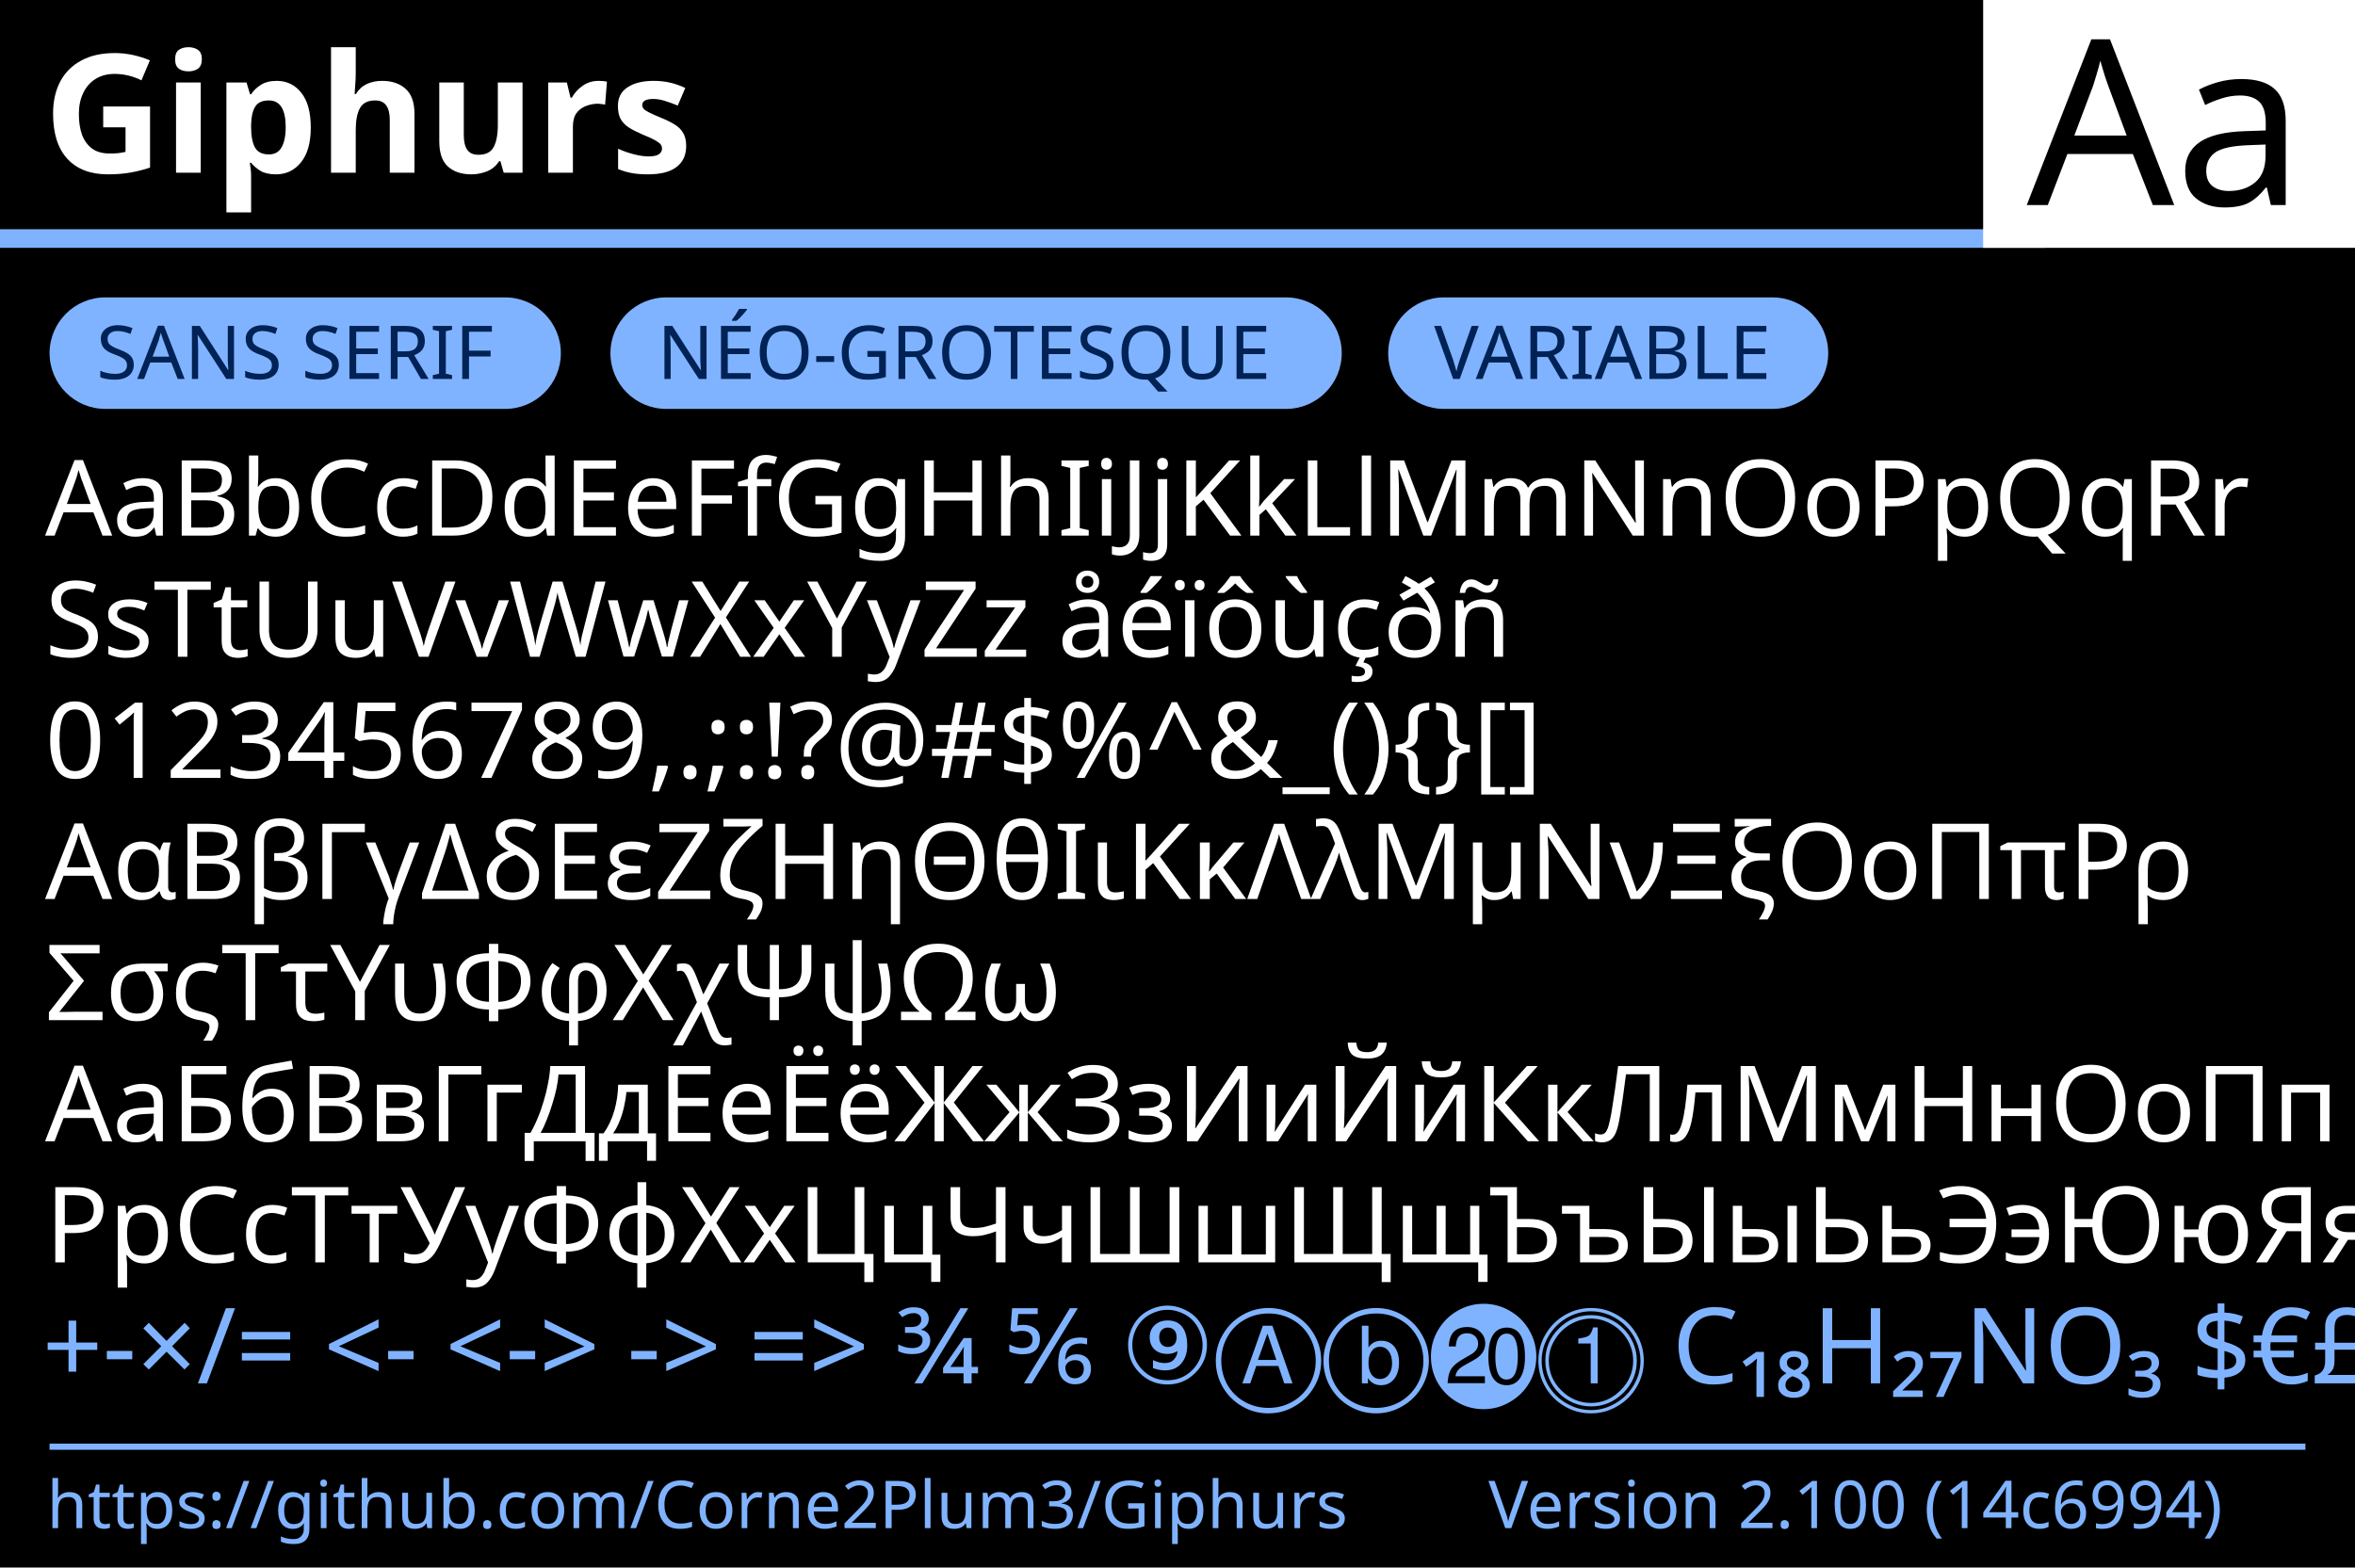
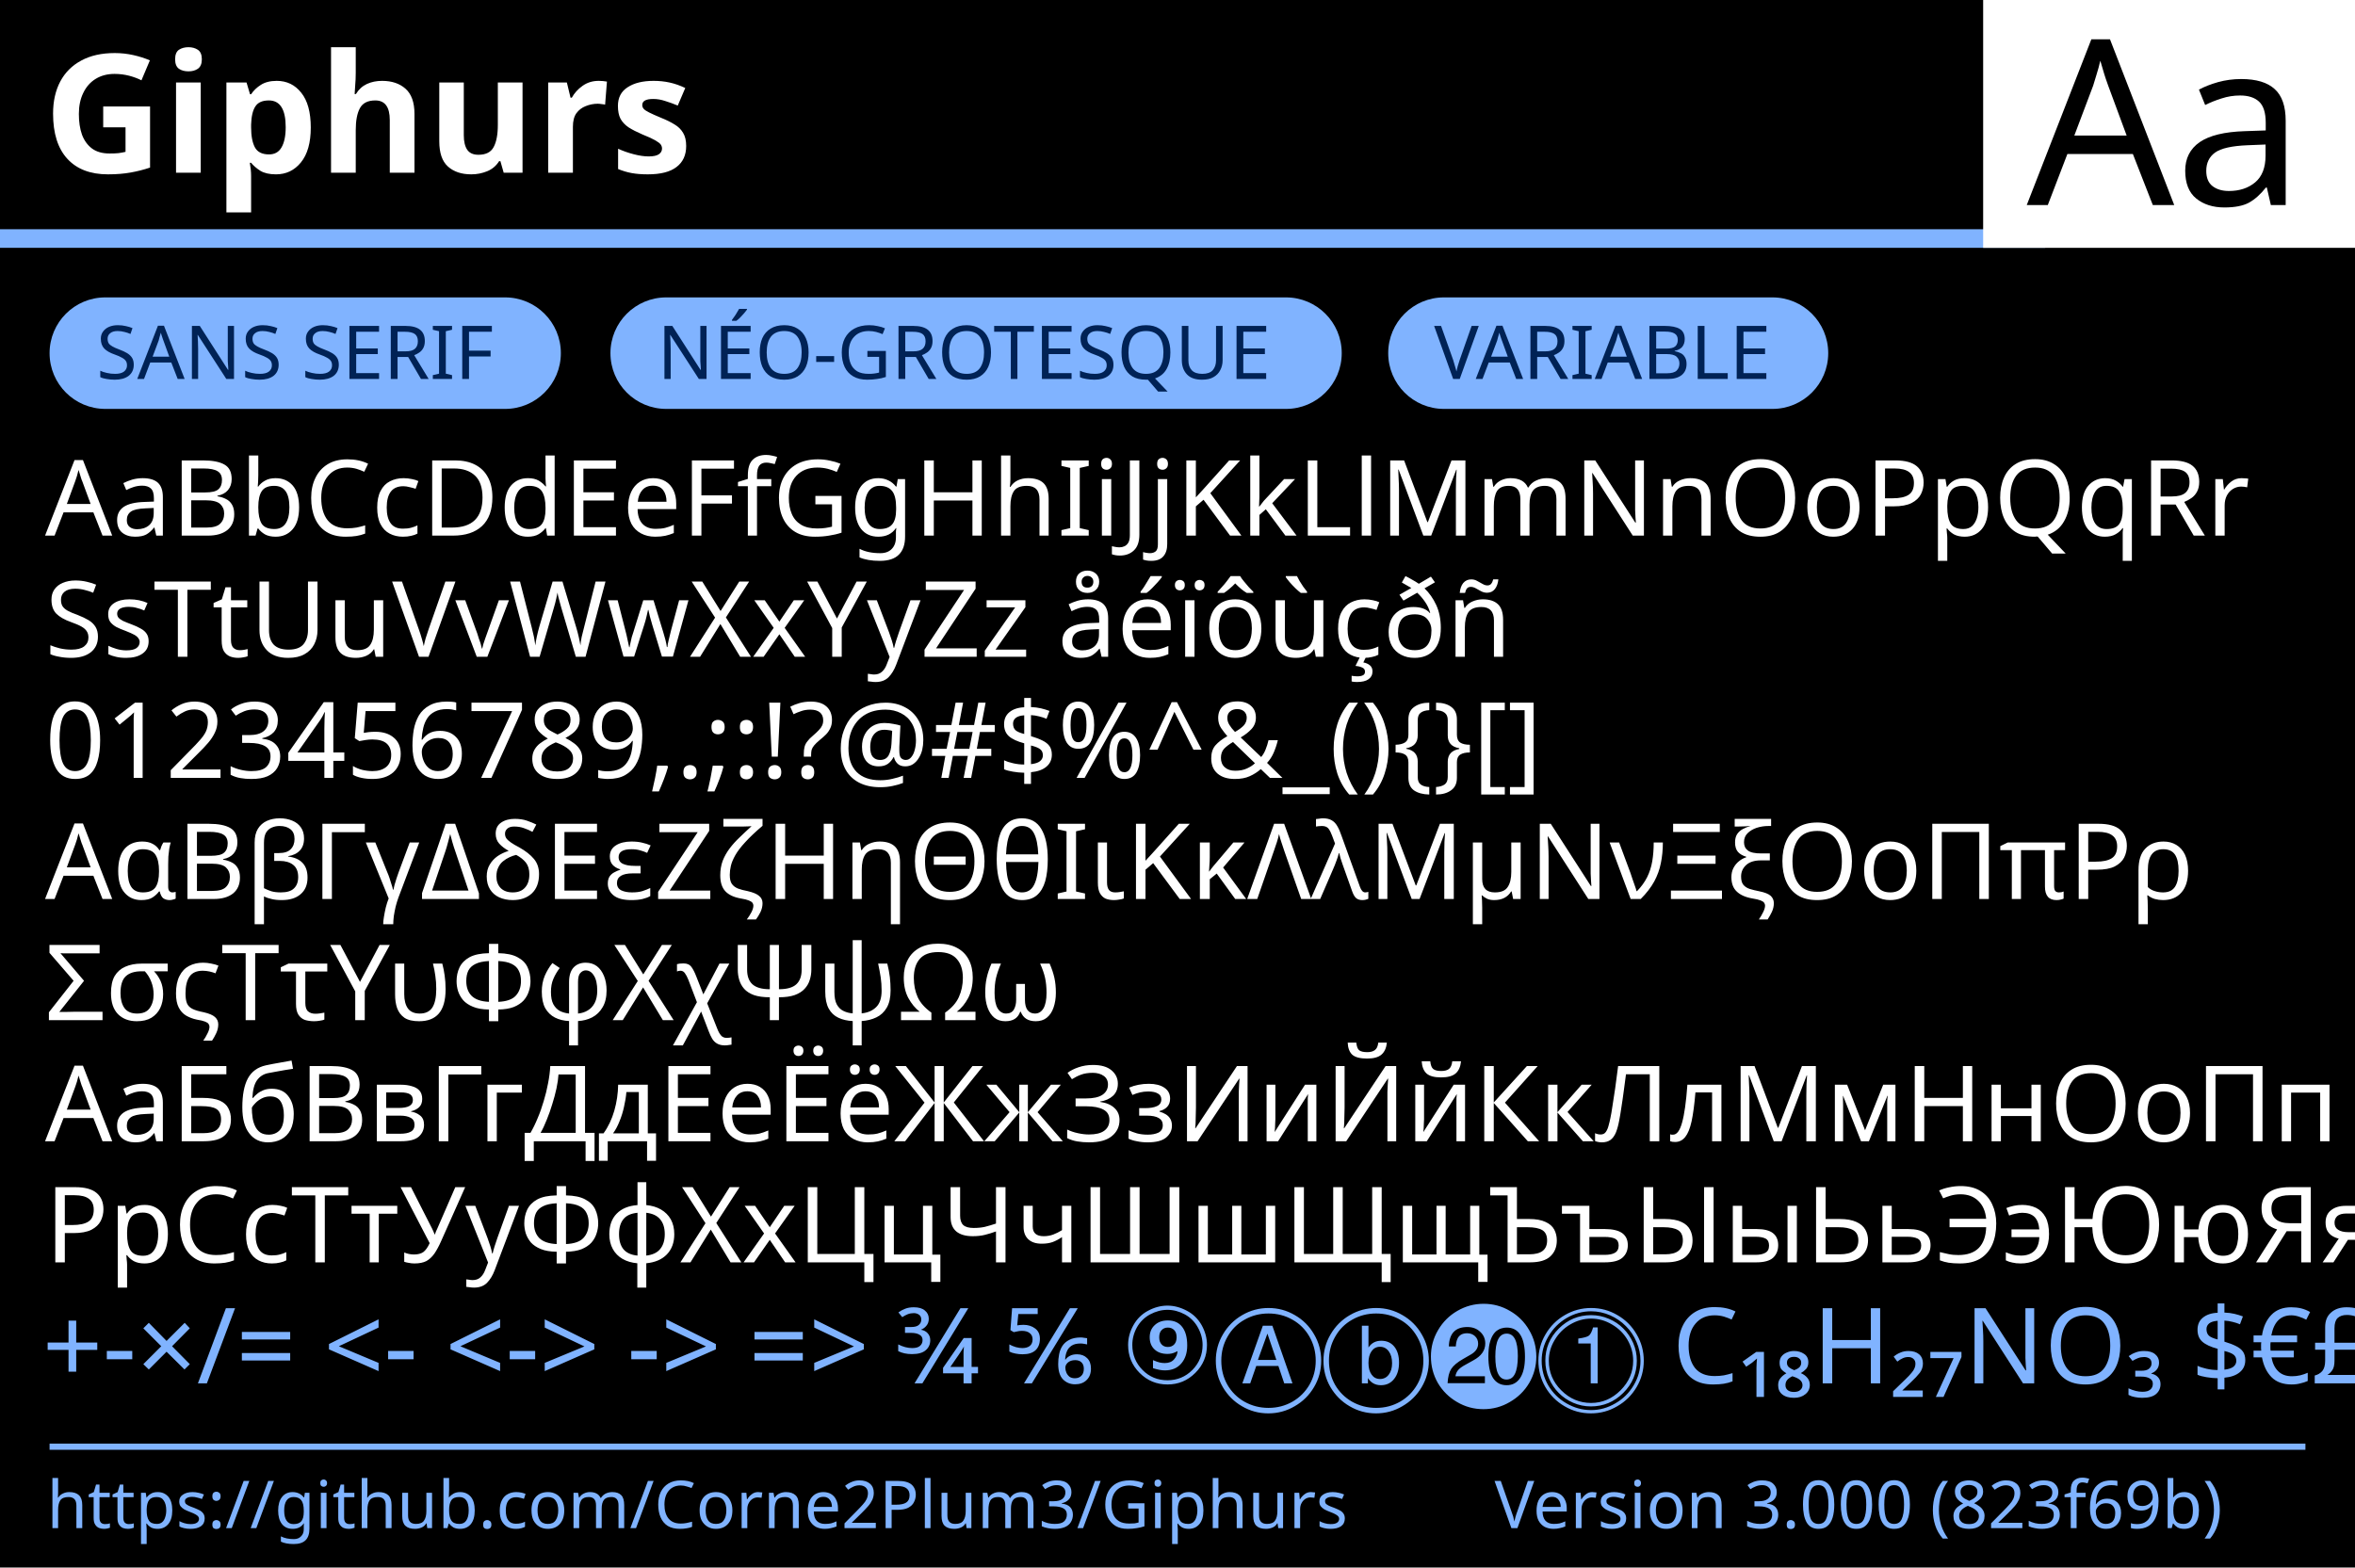
<svg xmlns="http://www.w3.org/2000/svg" width="1520" height="1012" viewBox="0 0 201.083 133.879" version="1.1" id="svg1">
  <style id="style1">
    @font-face {
      font-family: "Giphurs";
      src: url("../fonts/variable/Giphurs[wght].ttf");
      font-style: normal;
      font-weight: 100 999;
    }
    @font-face {
      font-family: "Giphurs";
      src: url("../fonts/variable/Giphurs-Italic[wght].ttf");
      font-style: italic;
      font-weight: 100 999;
    }
    @font-face {
      font-family: "Giphurs ExtraBlack";
      src: url("../fonts/ttf/GiphursExtraBlack-Regular.ttf");
      font-style: normal;
      font-weight: 400;
    }
    @font-face {
      font-family: "Giphurs ExtraBlack";
      src: url("../fonts/ttf/GiphursExtraBlack-Italic.ttf");
      font-style: italic;
      font-weight: 400;
    }
    @font-face {
      font-family: "Giphurs SC";
      src: url("../fonts/variable/GiphursSC[wght].ttf");
      font-style: normal;
      font-weight: 100 999;
    }
    @font-face {
      font-family: "Giphurs SC";
      src: url("../fonts/variable/Giphurs-ItalicSC[wght].ttf");
      font-style: normal;
      font-weight: 100 999;
    }
    @font-face {
      font-family: "Giphurs ExtraBlack SC";
      src: url("../fonts/ttf/GiphursExtraBlackSC-Regular.ttf");
      font-style: normal;
      font-weight: 400;
    }
    @font-face {
      font-family: "Giphurs ExtraBlack SC";
      src: url("../fonts/ttf/GiphursExtraBlackSC-Italic.ttf");
      font-style: italic;
      font-weight: 400;
    }

  </style>
  <defs id="defs1" />
  <g id="layer1">
    <rect style="fill:#000000;stroke-width:2.55" id="rect33" width="201.083" height="133.879" x="-1.4210855e-14" y="-8.8817842e-16" ry="0" />
    <rect style="fill:#80b3ff;stroke-width:0.27" id="rect2" width="174.625" height="1.587" x="0" y="19.579" />
    <rect style="fill:#80b3ff;stroke-width:0.164" id="rect2-1" width="192.617" height="0.529" x="4.233" y="123.296" />
    <rect style="fill:#ffffff;stroke-width:0.315" id="rect3" width="31.75" height="21.167" x="169.333" y="-6.9388939e-18" />
    <text xml:space="preserve" style="font-style:normal;font-variant:normal;font-weight:bold;font-stretch:normal;font-size:14.111px;font-family:Giphurs;-inkscape-font-specification:'Giphurs, Bold';font-variant-ligatures:normal;font-variant-caps:normal;font-variant-numeric:normal;font-variant-east-asian:normal;writing-mode:lr-tb;direction:ltr;fill:#ffffff;stroke-width:0.265" x="3.717" y="14.748" id="text1">
      <tspan id="tspan1" style="font-style:normal;font-variant:normal;font-weight:bold;font-stretch:normal;font-size:14.111px;font-family:Giphurs;-inkscape-font-specification:'Giphurs, Bold';font-variant-ligatures:normal;font-variant-caps:normal;font-variant-numeric:normal;font-variant-east-asian:normal;stroke-width:0.265" x="3.717" y="14.748">Giphurs</tspan>
    </text>
    <text xml:space="preserve" style="font-style:normal;font-variant:normal;font-weight:normal;font-stretch:normal;font-size:19.756px;font-family:Giphurs;-inkscape-font-specification:'Giphurs, Normal';font-variant-ligatures:normal;font-variant-caps:normal;font-variant-numeric:normal;font-variant-east-asian:normal;writing-mode:lr-tb;direction:ltr;fill:#ffffff;stroke-width:0.265" x="173.054" y="17.518" id="text2">
      <tspan id="tspan2" style="font-style:normal;font-variant:normal;font-weight:normal;font-stretch:normal;font-size:19.756px;font-family:Giphurs;-inkscape-font-specification:'Giphurs, Normal';font-variant-ligatures:normal;font-variant-caps:normal;font-variant-numeric:normal;font-variant-east-asian:normal;fill:#000000;stroke-width:0.265" x="173.054" y="17.518">Aa</tspan>
    </text>
    <rect style="fill:#80b3ff;stroke-width:0.308" id="rect4" width="43.656" height="9.525" x="4.233" y="25.4" ry="4.762" rx="4.762" />
    <text xml:space="preserve" style="font-style:normal;font-variant:normal;font-weight:500;font-stretch:normal;font-size:6.35px;font-family:Giphurs;-inkscape-font-specification:'Giphurs, Medium';font-variant-ligatures:normal;font-variant-caps:normal;font-variant-numeric:normal;font-variant-east-asian:normal;writing-mode:lr-tb;direction:ltr;fill:#2a7fff;stroke-width:0.265" x="8.234" y="32.366" id="text4">
      <tspan id="tspan4" style="font-style:normal;font-variant:normal;font-weight:500;font-stretch:normal;font-size:6.35px;font-family:Giphurs;-inkscape-font-specification:'Giphurs, Medium';font-variant-ligatures:normal;font-variant-caps:normal;font-variant-numeric:normal;font-variant-east-asian:normal;fill:#002255;stroke-width:0.265" x="8.234" y="32.366">SANS SERIF</tspan>
    </text>
    <rect style="fill:#80b3ff;stroke-width:0.369" id="rect4-5" width="62.442" height="9.525" x="52.123" y="25.4" ry="4.762" rx="4.762" />
    <text xml:space="preserve" style="font-style:normal;font-variant:normal;font-weight:500;font-stretch:normal;font-size:6.35px;font-family:Giphurs;-inkscape-font-specification:'Giphurs, Medium';font-variant-ligatures:normal;font-variant-caps:normal;font-variant-numeric:normal;font-variant-east-asian:normal;writing-mode:lr-tb;direction:ltr;fill:#2a7fff;stroke-width:0.265" x="56.124" y="32.366" id="text4-0">
      <tspan id="tspan4-4" style="font-style:normal;font-variant:normal;font-weight:500;font-stretch:normal;font-size:6.35px;font-family:Giphurs;-inkscape-font-specification:'Giphurs, Medium';font-variant-ligatures:normal;font-variant-caps:normal;font-variant-numeric:normal;font-variant-east-asian:normal;fill:#002255;stroke-width:0.265" x="56.124" y="32.366">NÉO-GROTESQUE</tspan>
    </text>
    <rect style="fill:#80b3ff;stroke-width:0.286" id="rect4-5-7" width="37.571" height="9.525" x="118.533" y="25.4" ry="4.762" rx="4.762" />
    <text xml:space="preserve" style="font-style:normal;font-variant:normal;font-weight:500;font-stretch:normal;font-size:6.35px;font-family:Giphurs;-inkscape-font-specification:'Giphurs, Medium';font-variant-ligatures:normal;font-variant-caps:normal;font-variant-numeric:normal;font-variant-east-asian:normal;writing-mode:lr-tb;direction:ltr;fill:#2a7fff;stroke-width:0.265" x="122.455" y="32.366" id="text4-0-2">
      <tspan id="tspan4-4-2" style="font-style:normal;font-variant:normal;font-weight:500;font-stretch:normal;font-size:6.35px;font-family:Giphurs;-inkscape-font-specification:'Giphurs, Medium';font-variant-ligatures:normal;font-variant-caps:normal;font-variant-numeric:normal;font-variant-east-asian:normal;fill:#002255;stroke-width:0.265" x="122.455" y="32.366">VARIABLE</tspan>
    </text>
    <text xml:space="preserve" style="font-style:normal;font-variant:normal;font-weight:normal;font-stretch:normal;font-size:8.467px;line-height:115%;font-family:Giphurs;-inkscape-font-specification:'Giphurs, Normal';font-variant-ligatures:normal;font-variant-caps:normal;font-variant-numeric:normal;font-variant-east-asian:normal;writing-mode:lr-tb;direction:ltr;fill:#ffffff;stroke-width:0.265" x="3.847" y="45.747" id="text15">
      <tspan style="font-style:normal;font-variant:normal;font-weight:normal;font-stretch:normal;font-size:8.996px;line-height:115%;font-family:Giphurs;-inkscape-font-specification:'Giphurs, Normal';font-variant-ligatures:normal;font-variant-caps:normal;font-variant-numeric:normal;font-variant-east-asian:normal;stroke-width:0.265" id="tspan26" x="3.847" y="45.747">AaBbCcDdEeFfGgHhIiJjKkLlMmNnOoPpQqRr</tspan>
      <tspan style="font-style:normal;font-variant:normal;font-weight:normal;font-stretch:normal;font-size:8.996px;line-height:115%;font-family:Giphurs;-inkscape-font-specification:'Giphurs, Normal';font-variant-ligatures:normal;font-variant-caps:normal;font-variant-numeric:normal;font-variant-east-asian:normal;stroke-width:0.265" id="tspan27" x="3.847" y="56.092">SsTtUuVvWwXxYyZz åéïôùçðñ</tspan>
      <tspan style="font-style:normal;font-variant:normal;font-weight:normal;font-stretch:normal;font-size:8.996px;line-height:115%;font-family:Giphurs;-inkscape-font-specification:'Giphurs, Normal';font-variant-ligatures:normal;font-variant-caps:normal;font-variant-numeric:normal;font-variant-east-asian:normal;stroke-width:0.265" id="tspan28" x="3.847" y="66.437">0123456789,.;:!?@#$%^&amp;_(){}[]</tspan>
      <tspan style="font-style:normal;font-variant:normal;font-weight:normal;font-stretch:normal;font-size:8.996px;line-height:115%;font-family:Giphurs;-inkscape-font-specification:'Giphurs, Normal';font-variant-ligatures:normal;font-variant-caps:normal;font-variant-numeric:normal;font-variant-east-asian:normal;stroke-width:0.265" id="tspan29" x="3.847" y="76.783">ΑαΒβΓγΔδΕεΖζΗηΘθΙιΚκΛλΜμΝνΞξΟοΠπΡρ</tspan>
      <tspan style="font-style:normal;font-variant:normal;font-weight:normal;font-stretch:normal;font-size:8.996px;line-height:115%;font-family:Giphurs;-inkscape-font-specification:'Giphurs, Normal';font-variant-ligatures:normal;font-variant-caps:normal;font-variant-numeric:normal;font-variant-east-asian:normal;stroke-width:0.265" id="tspan30" x="3.847" y="87.128">ΣσςΤτΥυΦφΧχΨψΩω</tspan>
      <tspan style="font-style:normal;font-variant:normal;font-weight:normal;font-stretch:normal;font-size:8.996px;line-height:115%;font-family:Giphurs;-inkscape-font-specification:'Giphurs, Normal';font-variant-ligatures:normal;font-variant-caps:normal;font-variant-numeric:normal;font-variant-east-asian:normal;stroke-width:0.265" id="tspan31" x="3.847" y="97.473">АаБбВвГгДдЕеЁёЖжЗзИиЙйКкЛлМмНнОоПп</tspan>
      <tspan style="font-style:normal;font-variant:normal;font-weight:normal;font-stretch:normal;font-size:8.996px;line-height:115%;font-family:Giphurs;-inkscape-font-specification:'Giphurs, Normal';font-variant-ligatures:normal;font-variant-caps:normal;font-variant-numeric:normal;font-variant-east-asian:normal;stroke-width:0.265" x="3.847" y="107.818" id="tspan25">РрСсTтУуФфХхЦцЧчШшЩщЪъЫыЬьЭэЮюЯя</tspan>
    </text>
    <text xml:space="preserve" style="font-style:normal;font-variant:normal;font-weight:normal;font-stretch:normal;font-size:8.996px;line-height:115%;font-family:Giphurs;-inkscape-font-specification:'Giphurs, Normal';font-variant-ligatures:normal;font-variant-caps:normal;font-variant-numeric:normal;font-variant-east-asian:normal;writing-mode:lr-tb;direction:ltr;fill:#ffffff;stroke-width:0.265" x="3.618" y="118.152" id="text32">
      <tspan id="tspan32" style="fill:#80b3ff;stroke-width:0.265" x="3.618" y="118.152">+-×/= &lt;- &lt;-&gt; -&gt; =&gt; ¾ ⅚ ⑨Ⓐⓑ⓴⓵ C₁₈H₂₇NO₃ $€£ </tspan>
    </text>
    <text xml:space="preserve" style="font-style:normal;font-variant:normal;font-weight:300;font-stretch:normal;font-size:5.644px;line-height:115%;font-family:Giphurs;-inkscape-font-specification:'Giphurs, Light';font-variant-ligatures:normal;font-variant-caps:normal;font-variant-numeric:slashed-zero;font-variant-east-asian:normal;text-align:end;writing-mode:lr-tb;direction:ltr;text-anchor:end;fill:#80b3ff;stroke-width:0.265" x="197.103" y="130.517" id="version">
-       <tspan id="tspan33-9" style="font-style:normal;font-variant:normal;font-weight:300;font-stretch:normal;font-size:5.644px;font-family:Giphurs;-inkscape-font-specification:'Giphurs, Light';font-variant-ligatures:normal;font-variant-caps:normal;font-variant-numeric:slashed-zero;font-variant-east-asian:normal;stroke-width:0.265" x="197.103" y="130.517">Version 2.100 (14c6994)</tspan>
+       <tspan id="tspan33-9" style="font-style:normal;font-variant:normal;font-weight:300;font-stretch:normal;font-size:5.644px;font-family:Giphurs;-inkscape-font-specification:'Giphurs, Light';font-variant-ligatures:normal;font-variant-caps:normal;font-variant-numeric:slashed-zero;font-variant-east-asian:normal;stroke-width:0.265" x="197.103" y="130.517">Version 3.000 (823f69b)</tspan>
    </text>
    <text xml:space="preserve" style="font-style:normal;font-variant:normal;font-weight:300;font-stretch:normal;font-size:5.644px;line-height:115%;font-family:Giphurs;-inkscape-font-specification:'Giphurs, Light';font-variant-ligatures:normal;font-variant-caps:normal;font-variant-numeric:slashed-zero;font-variant-east-asian:normal;text-align:start;writing-mode:lr-tb;direction:ltr;text-anchor:start;fill:#80b3ff;stroke-width:0.265" x="3.994" y="130.517" id="text33-7-3">
      <tspan id="tspan33-9-9" style="font-style:normal;font-variant:normal;font-weight:300;font-stretch:normal;font-size:5.644px;font-family:Giphurs;-inkscape-font-specification:'Giphurs, Light';font-variant-ligatures:normal;font-variant-caps:normal;font-variant-numeric:slashed-zero;font-variant-east-asian:normal;stroke-width:0.265" x="3.994" y="130.517">https://github.com/Corne2Plum3/Giphurs</tspan>
    </text>
  </g>
</svg>
